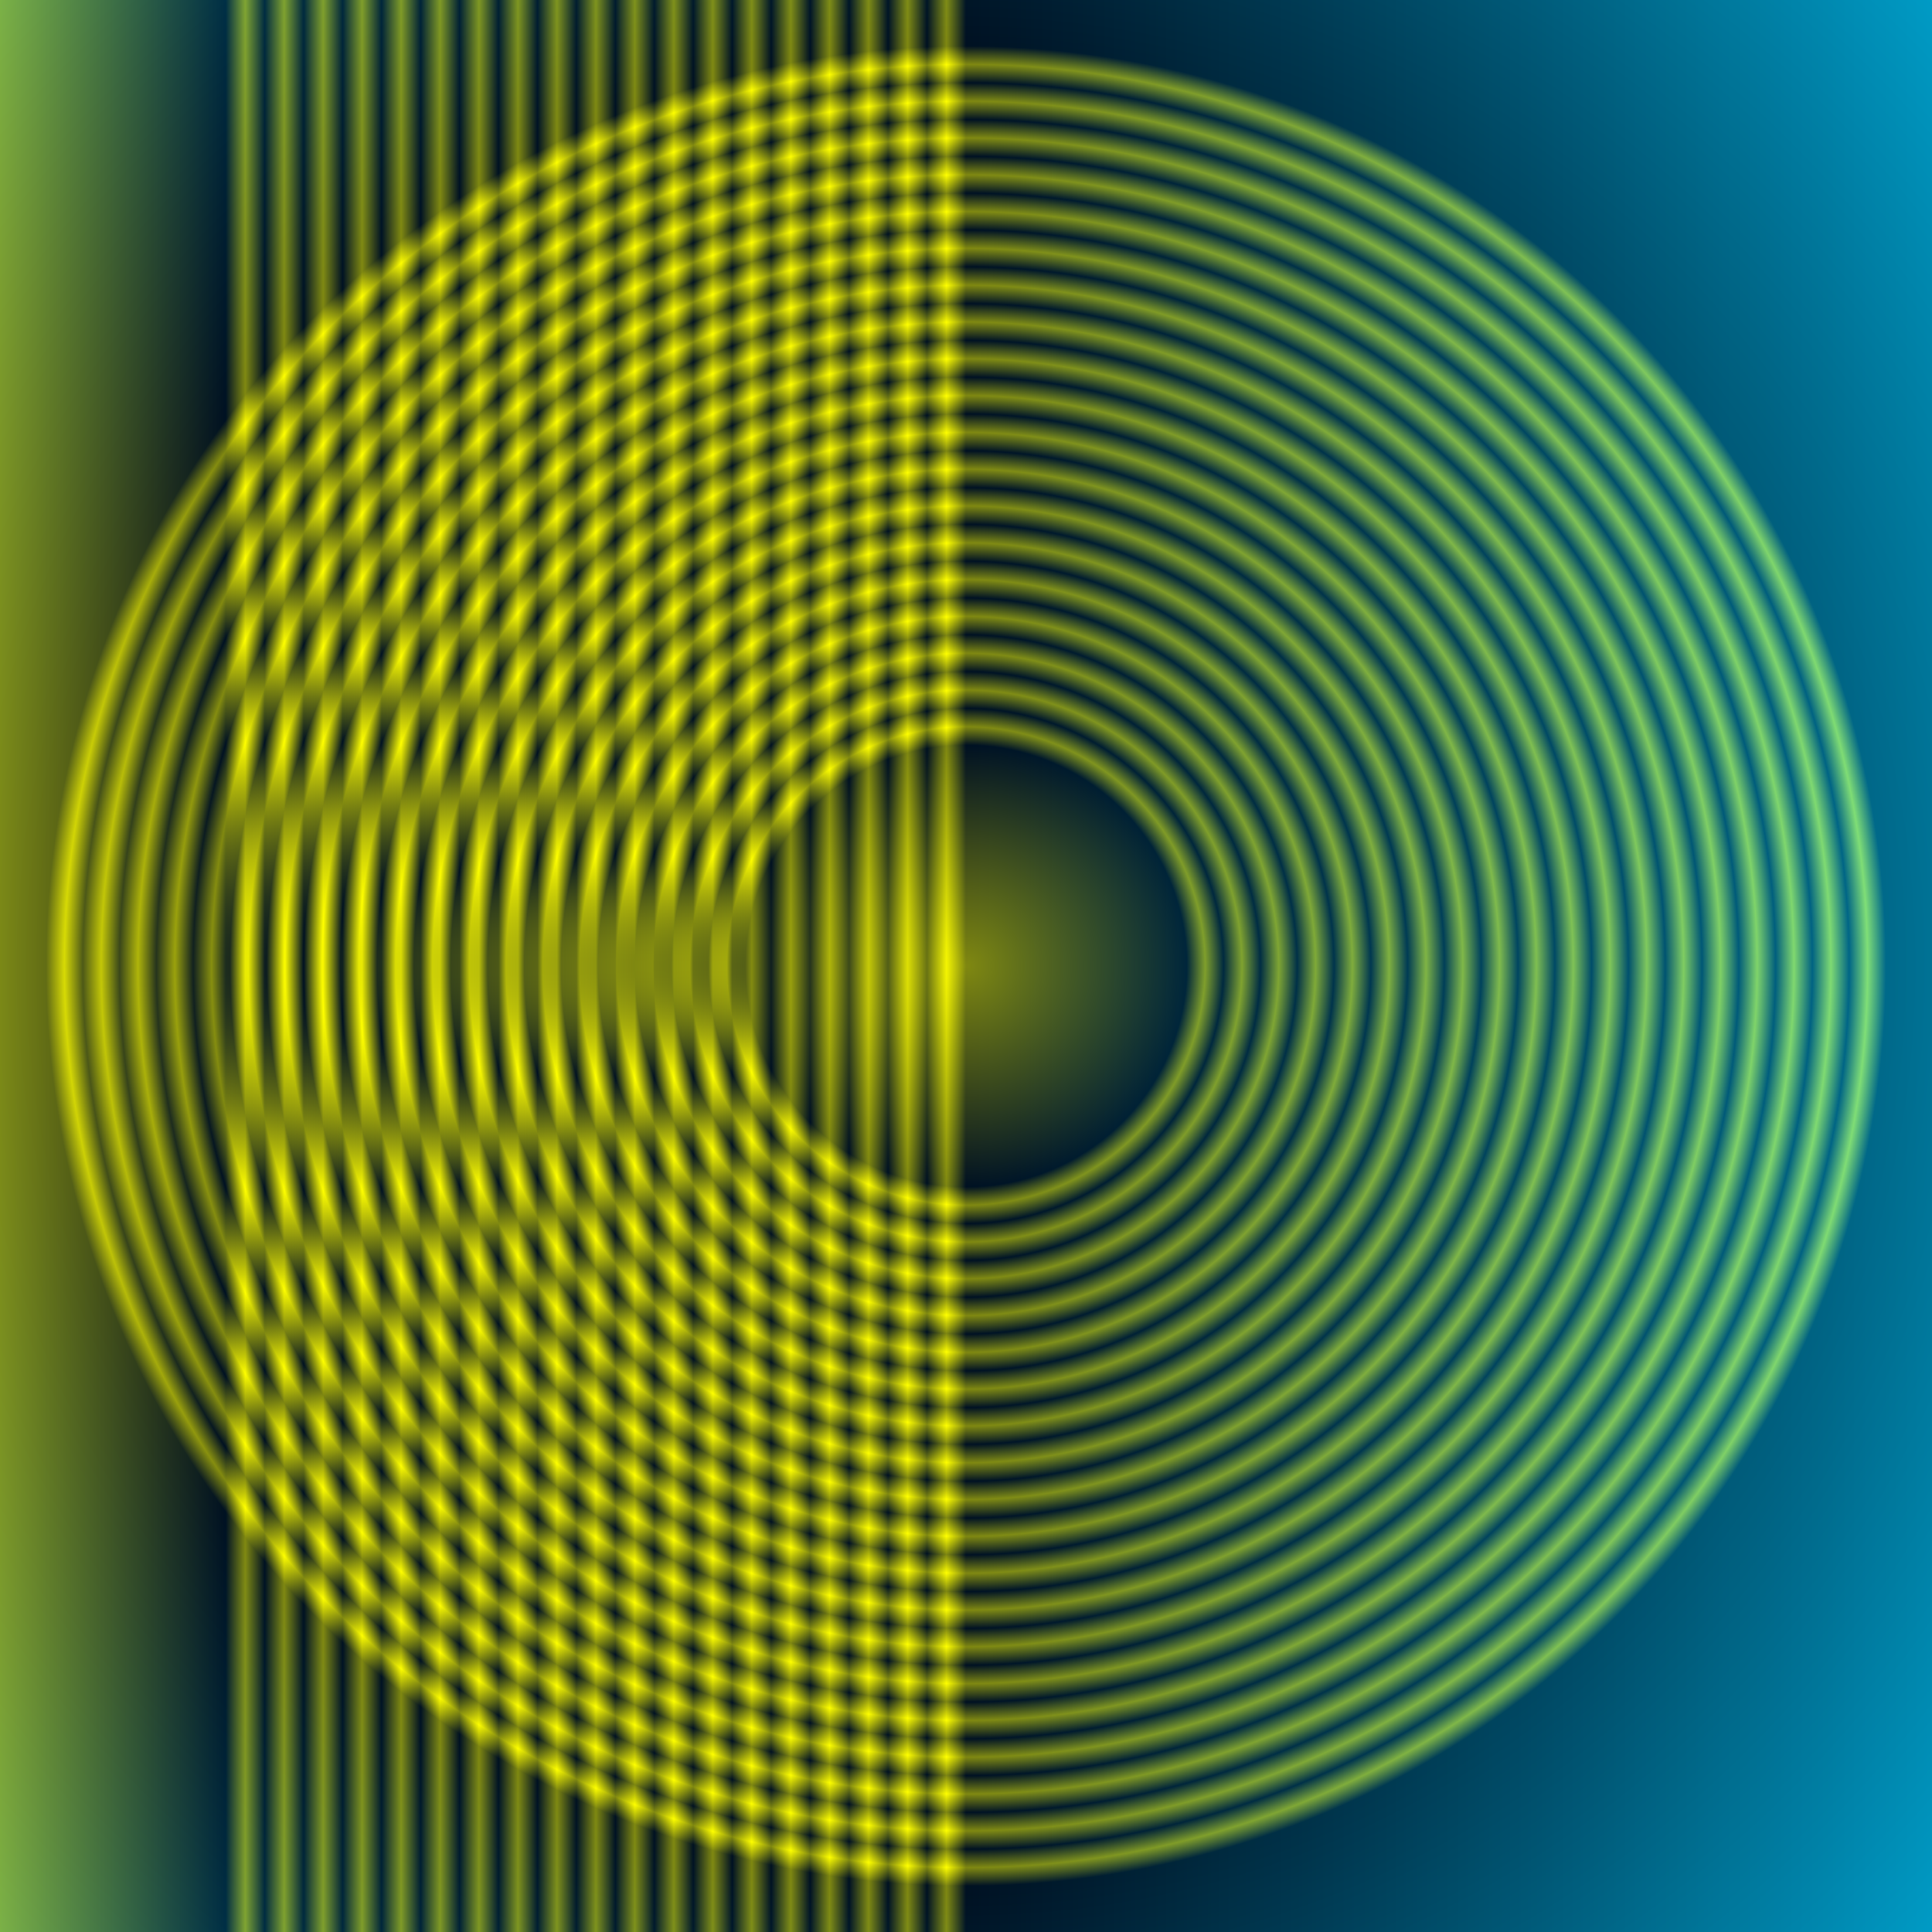
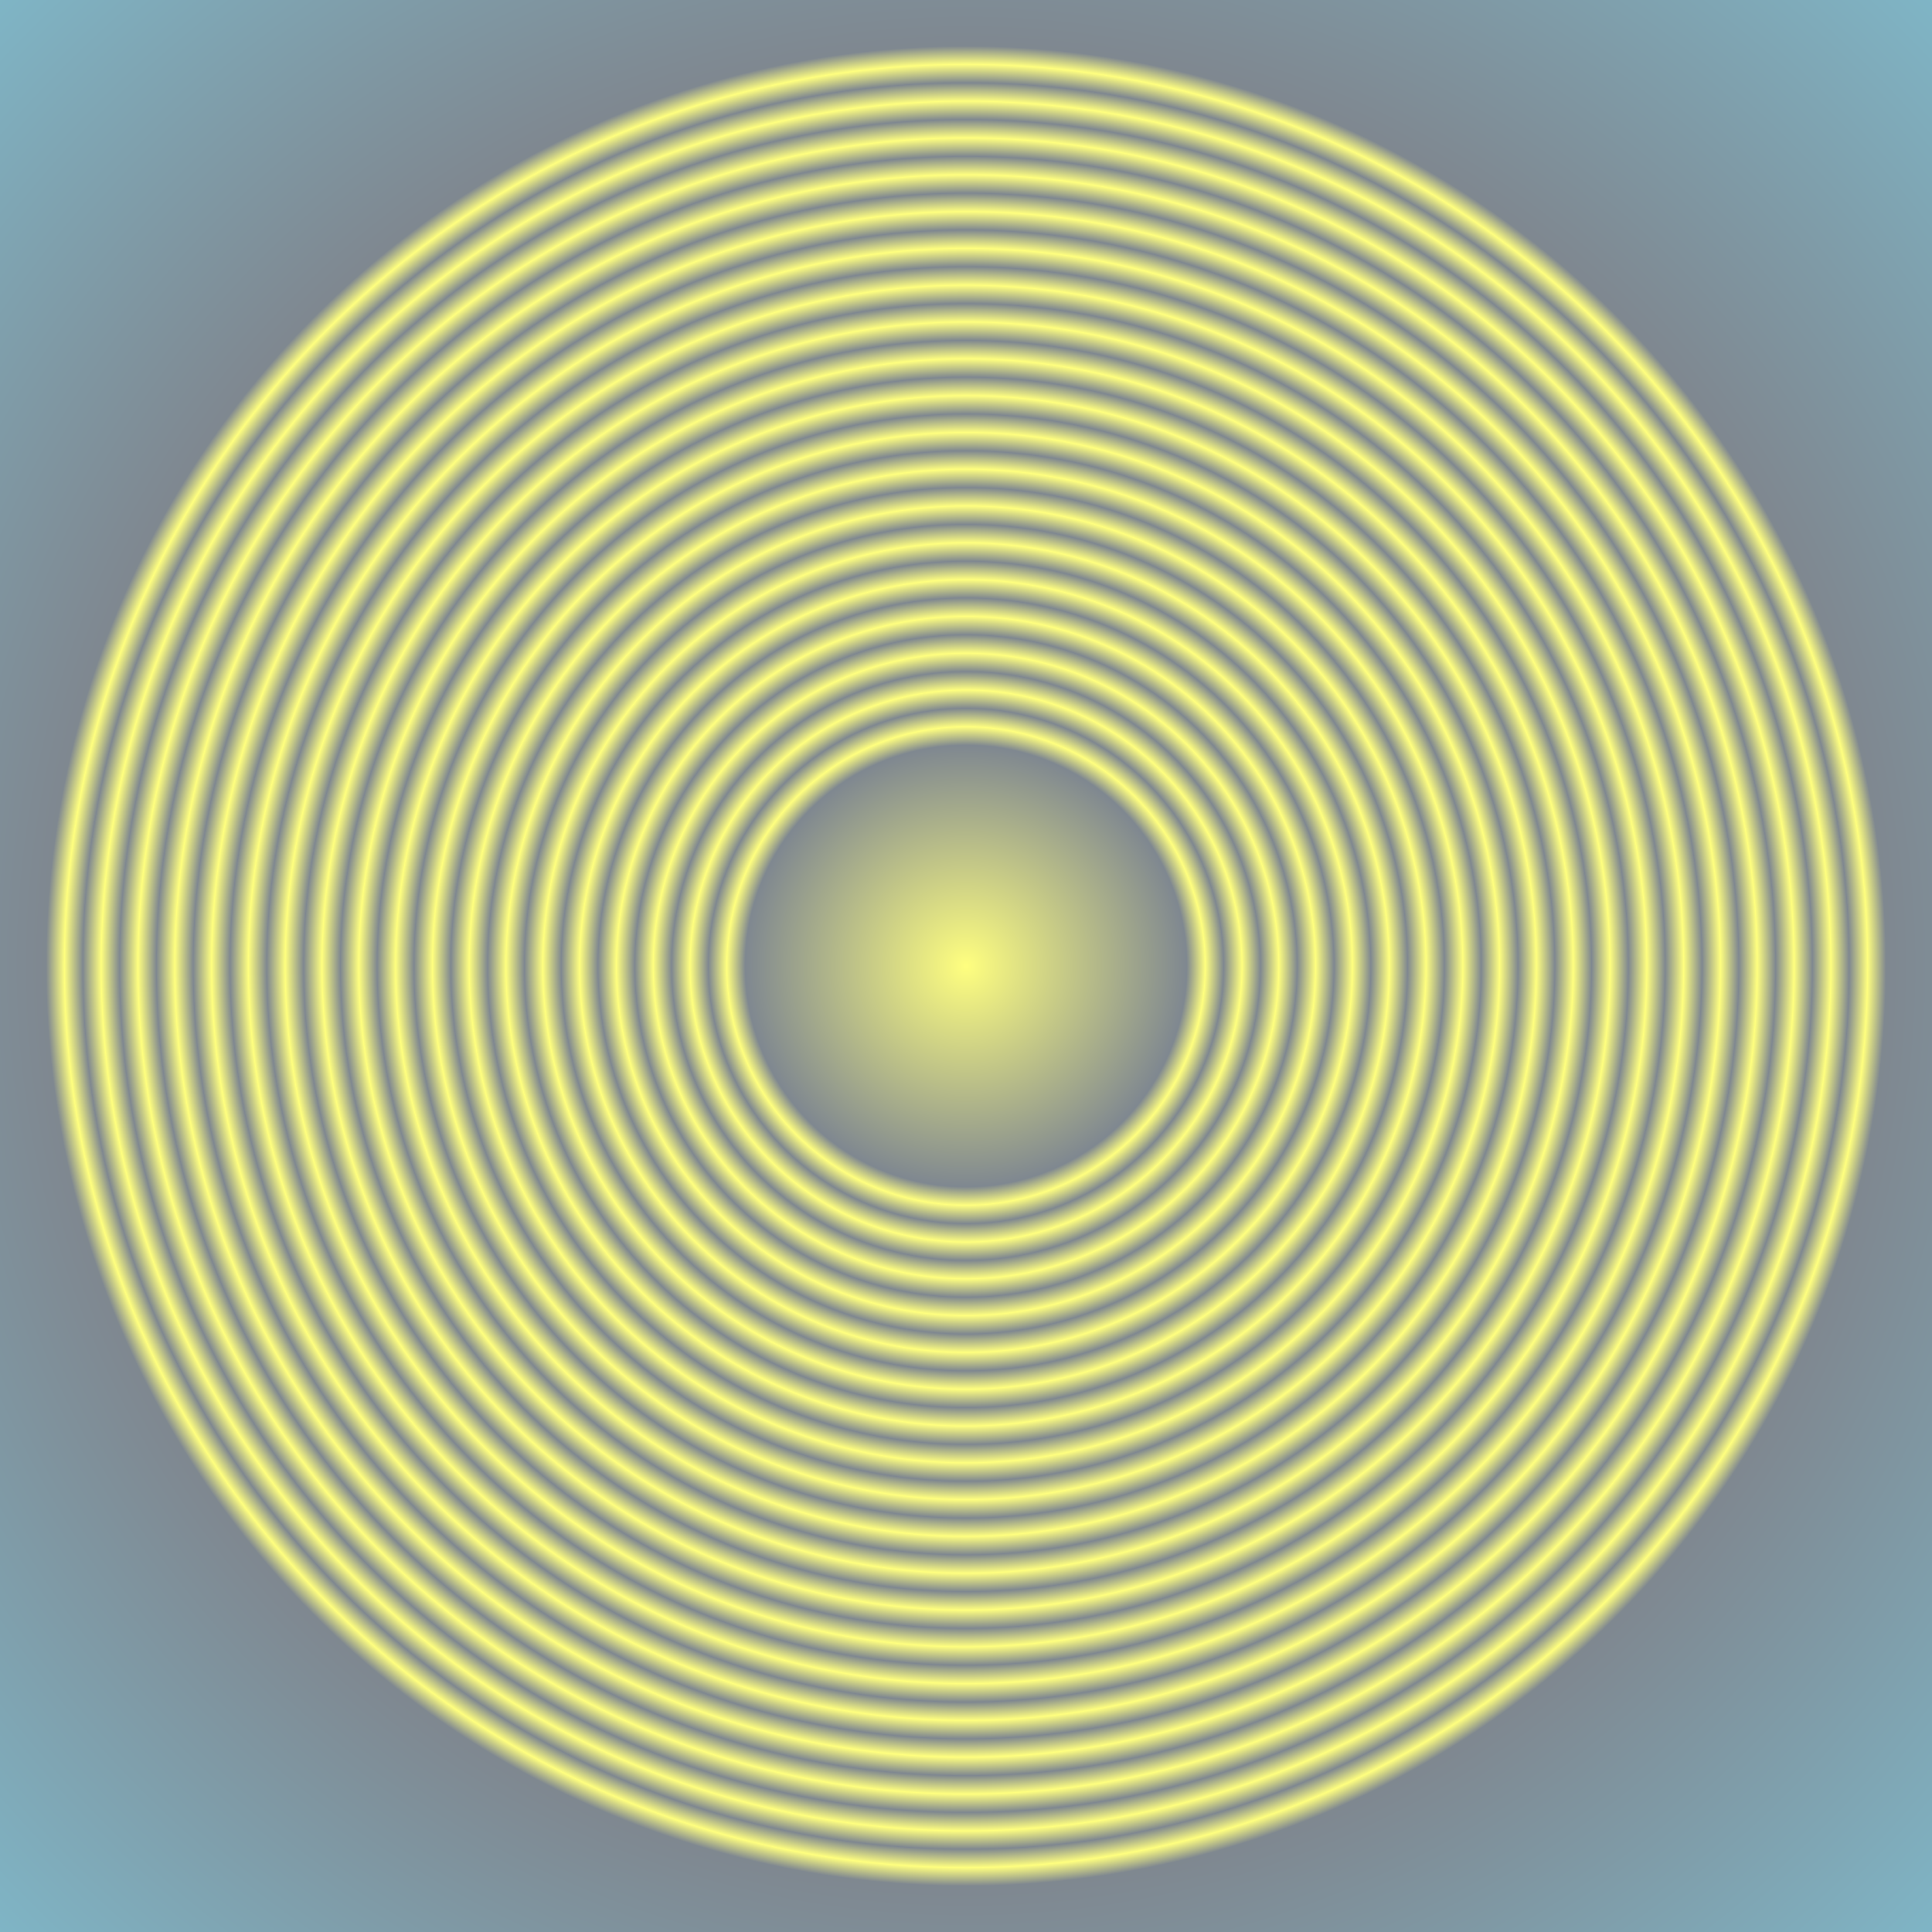
<svg xmlns="http://www.w3.org/2000/svg" xmlns:xlink="http://www.w3.org/1999/xlink" width="210mm" height="210mm" viewBox="0 0 210 210" version="1.1">
  <defs>
    <linearGradient id="linearGradient7">
      <stop offset="0.00" style="stop-color:#ffff00;stop-opacity:1" />
      <stop offset="0.12" style="stop-color:#001122;stop-opacity:1" />
      <stop offset="0.13" style="stop-color:#ffff00;stop-opacity:1" />
      <stop offset="0.14" style="stop-color:#001122;stop-opacity:1" />
      <stop offset="0.15" style="stop-color:#ffff00;stop-opacity:1" />
      <stop offset="0.16" style="stop-color:#001122;stop-opacity:1" />
      <stop offset="0.17" style="stop-color:#ffff00;stop-opacity:1" />
      <stop offset="0.18" style="stop-color:#001122;stop-opacity:1" />
      <stop offset="0.19" style="stop-color:#ffff00;stop-opacity:1" />
      <stop offset="0.20" style="stop-color:#001122;stop-opacity:1" />
      <stop offset="0.21" style="stop-color:#ffff00;stop-opacity:1" />
      <stop offset="0.22" style="stop-color:#001122;stop-opacity:1" />
      <stop offset="0.23" style="stop-color:#ffff00;stop-opacity:1" />
      <stop offset="0.24" style="stop-color:#001122;stop-opacity:1" />
      <stop offset="0.25" style="stop-color:#ffff00;stop-opacity:1" />
      <stop offset="0.26" style="stop-color:#001122;stop-opacity:1" />
      <stop offset="0.27" style="stop-color:#ffff00;stop-opacity:1" />
      <stop offset="0.28" style="stop-color:#001122;stop-opacity:1" />
      <stop offset="0.29" style="stop-color:#ffff00;stop-opacity:1" />
      <stop offset="0.30" style="stop-color:#001122;stop-opacity:1" />
      <stop offset="0.31" style="stop-color:#ffff00;stop-opacity:1" />
      <stop offset="0.32" style="stop-color:#001122;stop-opacity:1" />
      <stop offset="0.33" style="stop-color:#ffff00;stop-opacity:1" />
      <stop offset="0.34" style="stop-color:#001122;stop-opacity:1" />
      <stop offset="0.35" style="stop-color:#ffff00;stop-opacity:1" />
      <stop offset="0.36" style="stop-color:#001122;stop-opacity:1" />
      <stop offset="0.37" style="stop-color:#ffff00;stop-opacity:1" />
      <stop offset="0.38" style="stop-color:#001122;stop-opacity:1" />
      <stop offset="0.39" style="stop-color:#ffff00;stop-opacity:1" />
      <stop offset="0.40" style="stop-color:#001122;stop-opacity:1" />
      <stop offset="0.41" style="stop-color:#ffff00;stop-opacity:1" />
      <stop offset="0.42" style="stop-color:#001122;stop-opacity:1" />
      <stop offset="0.43" style="stop-color:#ffff00;stop-opacity:1" />
      <stop offset="0.44" style="stop-color:#001122;stop-opacity:1" />
      <stop offset="0.45" style="stop-color:#ffff00;stop-opacity:1" />
      <stop offset="0.46" style="stop-color:#001122;stop-opacity:1" />
      <stop offset="0.47" style="stop-color:#ffff00;stop-opacity:1" />
      <stop offset="0.48" style="stop-color:#001122;stop-opacity:1" />
      <stop offset="0.49" style="stop-color:#ffff00;stop-opacity:1" />
      <stop offset="0.50" style="stop-color:#001122;stop-opacity:1" />
      <stop offset="1.00" style="stop-color:#00ccff;stop-opacity:1" />
    </linearGradient>
    <radialGradient xlink:href="#linearGradient7" id="radialGradient77824" cx="105" cy="105" fx="105" fy="105" r="200" gradientUnits="userSpaceOnUse" />
  </defs>
-   <rect style="        fill:url(#linearGradient7);        fill-opacity:1;" width="210" height="210" x="0" y="0" />
  <rect style="        fill:url(#radialGradient77824);        fill-opacity:0.5;" width="210" height="210" x="0" y="0" />
</svg>
